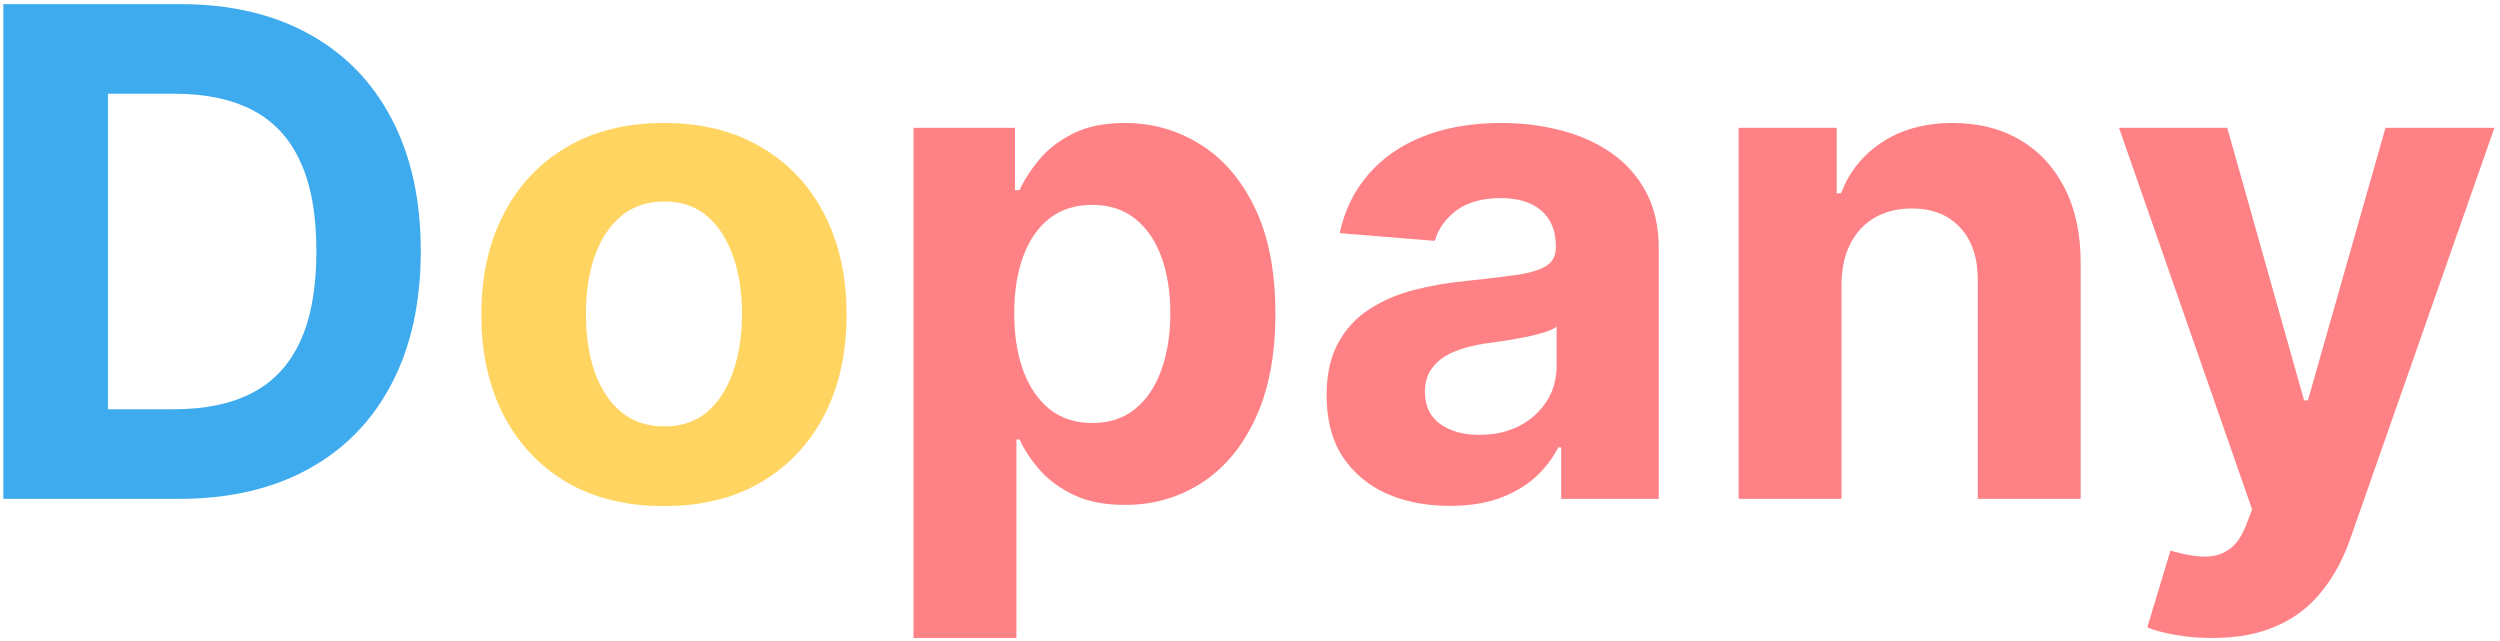
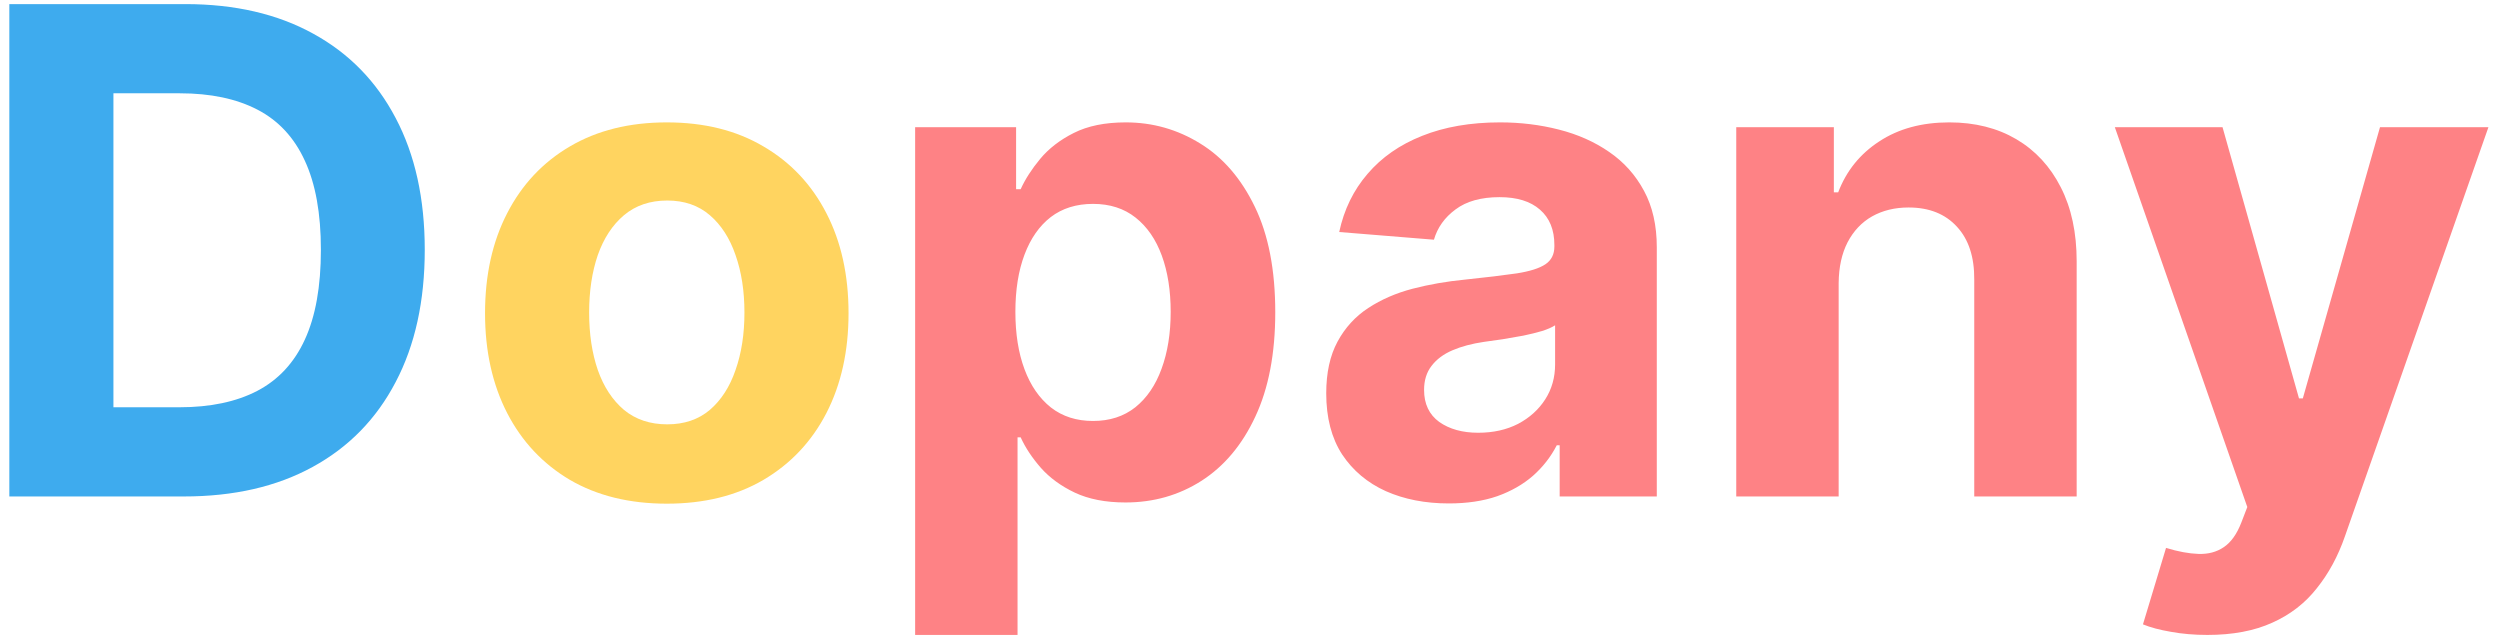
- <svg xmlns="http://www.w3.org/2000/svg" width="441" height="113" viewBox="0 0 441 113" fill="none">
+ <svg xmlns="http://www.w3.org/2000/svg" width="200" height="51" viewBox="0 0 441 113" fill="none">
  <path d="M31.523 88H0.585V0.727H31.778C40.557 0.727 48.114 2.474 54.449 5.969C60.784 9.435 65.656 14.421 69.065 20.926C72.503 27.432 74.222 35.216 74.222 44.278C74.222 53.369 72.503 61.182 69.065 67.716C65.656 74.25 60.756 79.264 54.364 82.758C48 86.253 40.386 88 31.523 88ZM19.037 72.19H30.756C36.21 72.19 40.798 71.224 44.52 69.293C48.27 67.332 51.082 64.307 52.957 60.216C54.861 56.097 55.812 50.784 55.812 44.278C55.812 37.83 54.861 32.56 52.957 28.469C51.082 24.378 48.284 21.366 44.562 19.435C40.841 17.503 36.253 16.537 30.798 16.537H19.037V72.19Z" fill="#3EABEE" />
  <path d="M117.123 89.278C110.504 89.278 104.779 87.872 99.95 85.06C95.148 82.219 91.441 78.27 88.827 73.213C86.214 68.128 84.907 62.233 84.907 55.528C84.907 48.767 86.214 42.858 88.827 37.801C91.441 32.716 95.148 28.767 99.95 25.954C104.779 23.114 110.504 21.693 117.123 21.693C123.742 21.693 129.452 23.114 134.254 25.954C139.083 28.767 142.805 32.716 145.418 37.801C148.032 42.858 149.339 48.767 149.339 55.528C149.339 62.233 148.032 68.128 145.418 73.213C142.805 78.27 139.083 82.219 134.254 85.06C129.452 87.872 123.742 89.278 117.123 89.278ZM117.208 75.216C120.219 75.216 122.734 74.364 124.751 72.659C126.768 70.926 128.288 68.568 129.31 65.585C130.362 62.602 130.887 59.207 130.887 55.401C130.887 51.594 130.362 48.199 129.31 45.216C128.288 42.233 126.768 39.875 124.751 38.142C122.734 36.409 120.219 35.543 117.208 35.543C114.168 35.543 111.612 36.409 109.538 38.142C107.492 39.875 105.944 42.233 104.893 45.216C103.87 48.199 103.359 51.594 103.359 55.401C103.359 59.207 103.87 62.602 104.893 65.585C105.944 68.568 107.492 70.926 109.538 72.659C111.612 74.364 114.168 75.216 117.208 75.216Z" fill="#FFD460" />
  <path d="M161.143 112.545V22.546H179.04V33.54H179.85C180.646 31.778 181.796 29.989 183.302 28.171C184.836 26.324 186.825 24.79 189.268 23.568C191.739 22.318 194.808 21.693 198.472 21.693C203.245 21.693 207.648 22.943 211.683 25.443C215.717 27.915 218.941 31.651 221.356 36.651C223.771 41.622 224.978 47.858 224.978 55.358C224.978 62.659 223.799 68.824 221.441 73.852C219.112 78.852 215.93 82.645 211.896 85.23C207.89 87.787 203.401 89.065 198.43 89.065C194.907 89.065 191.91 88.483 189.438 87.318C186.995 86.153 184.992 84.69 183.43 82.929C181.867 81.139 180.674 79.335 179.85 77.517H179.296V112.545H161.143ZM178.913 55.273C178.913 59.165 179.452 62.56 180.532 65.457C181.612 68.355 183.174 70.614 185.219 72.233C187.265 73.824 189.751 74.619 192.677 74.619C195.631 74.619 198.131 73.81 200.177 72.19C202.222 70.543 203.771 68.27 204.822 65.372C205.901 62.446 206.441 59.08 206.441 55.273C206.441 51.494 205.915 48.17 204.864 45.301C203.813 42.432 202.265 40.188 200.219 38.568C198.174 36.949 195.66 36.139 192.677 36.139C189.722 36.139 187.222 36.92 185.177 38.483C183.16 40.045 181.612 42.261 180.532 45.131C179.452 48 178.913 51.381 178.913 55.273ZM255.745 89.236C251.569 89.236 247.847 88.511 244.58 87.062C241.313 85.585 238.728 83.412 236.825 80.543C234.95 77.645 234.012 74.037 234.012 69.719C234.012 66.082 234.68 63.028 236.015 60.557C237.35 58.085 239.168 56.097 241.469 54.591C243.771 53.085 246.384 51.949 249.31 51.182C252.265 50.415 255.362 49.875 258.6 49.562C262.407 49.165 265.475 48.795 267.805 48.455C270.134 48.085 271.825 47.545 272.876 46.835C273.927 46.125 274.452 45.074 274.452 43.682V43.426C274.452 40.727 273.6 38.639 271.896 37.162C270.219 35.685 267.833 34.946 264.737 34.946C261.469 34.946 258.87 35.67 256.938 37.119C255.006 38.54 253.728 40.33 253.103 42.489L236.313 41.125C237.165 37.148 238.842 33.71 241.342 30.812C243.842 27.886 247.066 25.642 251.015 24.079C254.992 22.489 259.594 21.693 264.822 21.693C268.458 21.693 271.938 22.119 275.262 22.972C278.614 23.824 281.583 25.145 284.168 26.935C286.782 28.724 288.842 31.026 290.347 33.838C291.853 36.622 292.606 39.96 292.606 43.852V88H275.39V78.923H274.879C273.827 80.969 272.421 82.773 270.66 84.335C268.898 85.869 266.782 87.077 264.31 87.957C261.839 88.81 258.984 89.236 255.745 89.236ZM260.944 76.707C263.614 76.707 265.972 76.182 268.018 75.131C270.063 74.051 271.668 72.602 272.833 70.784C273.998 68.966 274.58 66.906 274.58 64.605V57.659C274.012 58.028 273.231 58.369 272.237 58.682C271.271 58.966 270.177 59.236 268.955 59.492C267.734 59.719 266.512 59.932 265.29 60.131C264.069 60.301 262.961 60.457 261.967 60.599C259.836 60.912 257.975 61.409 256.384 62.091C254.793 62.773 253.558 63.696 252.677 64.861C251.796 65.997 251.356 67.418 251.356 69.122C251.356 71.594 252.251 73.483 254.04 74.79C255.859 76.068 258.16 76.707 260.944 76.707ZM324.843 50.159V88H306.69V22.546H323.991V34.094H324.758C326.207 30.287 328.636 27.276 332.045 25.06C335.454 22.815 339.587 21.693 344.445 21.693C348.991 21.693 352.954 22.688 356.335 24.676C359.715 26.665 362.343 29.506 364.218 33.199C366.093 36.864 367.031 41.239 367.031 46.324V88H348.877V49.562C348.906 45.557 347.883 42.432 345.809 40.188C343.735 37.915 340.88 36.778 337.244 36.778C334.8 36.778 332.641 37.304 330.766 38.355C328.92 39.406 327.471 40.94 326.42 42.957C325.397 44.946 324.871 47.347 324.843 50.159ZM390.202 112.545C387.901 112.545 385.741 112.361 383.724 111.991C381.736 111.651 380.088 111.21 378.781 110.67L382.872 97.119C385.003 97.773 386.92 98.128 388.625 98.185C390.358 98.242 391.849 97.844 393.099 96.992C394.378 96.139 395.415 94.69 396.21 92.645L397.276 89.875L373.795 22.546H392.886L406.438 70.614H407.119L420.798 22.546H440.017L414.577 95.074C413.355 98.597 411.693 101.665 409.591 104.278C407.517 106.92 404.889 108.952 401.707 110.372C398.526 111.821 394.69 112.545 390.202 112.545Z" fill="#FE8285" />
</svg>
